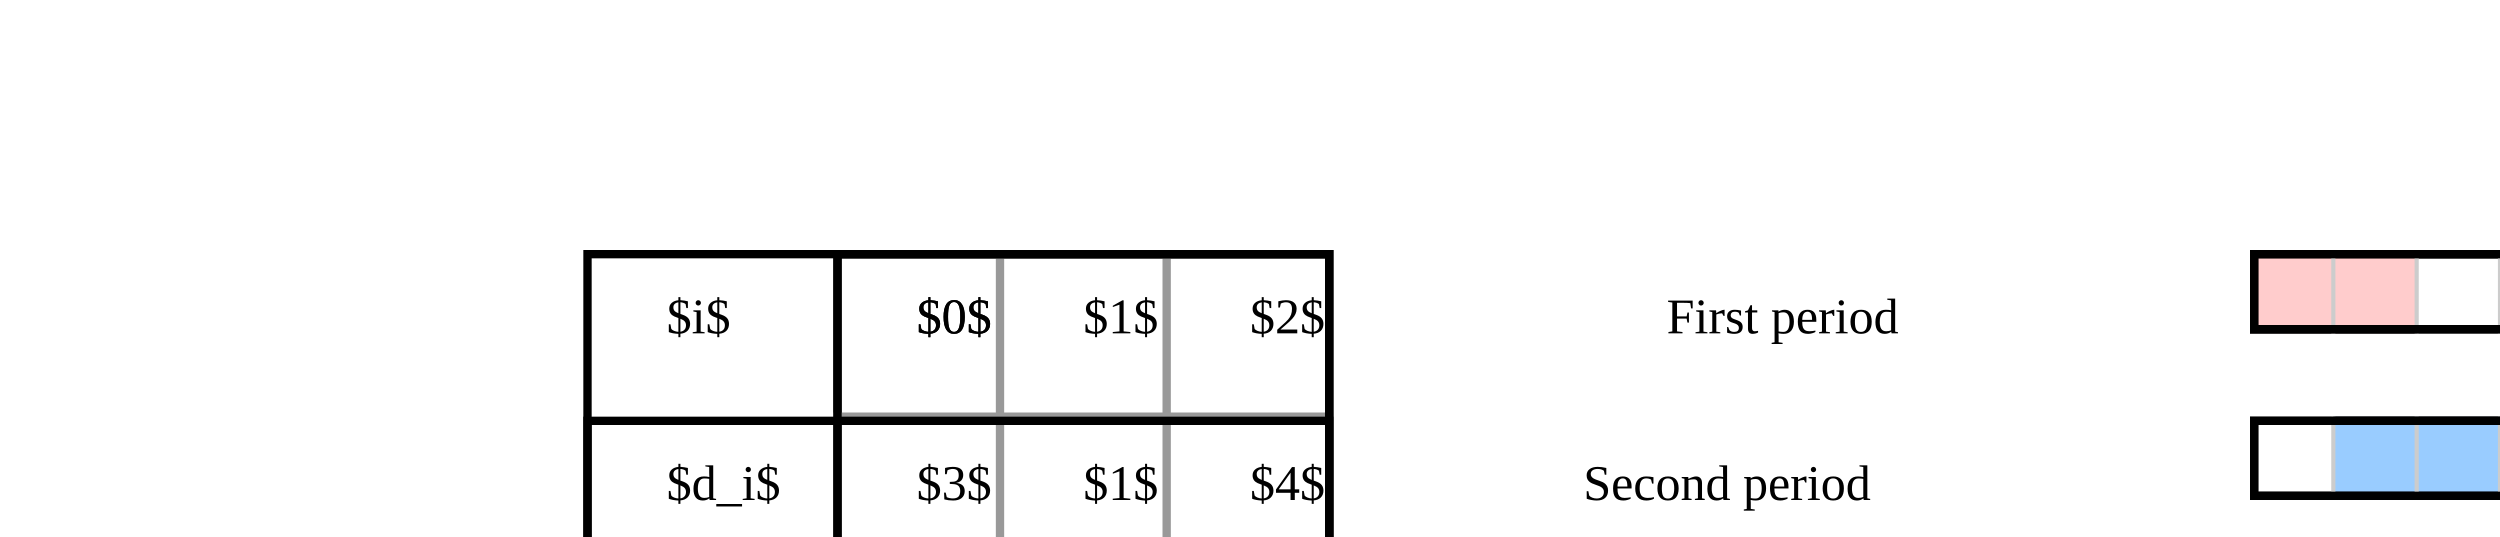
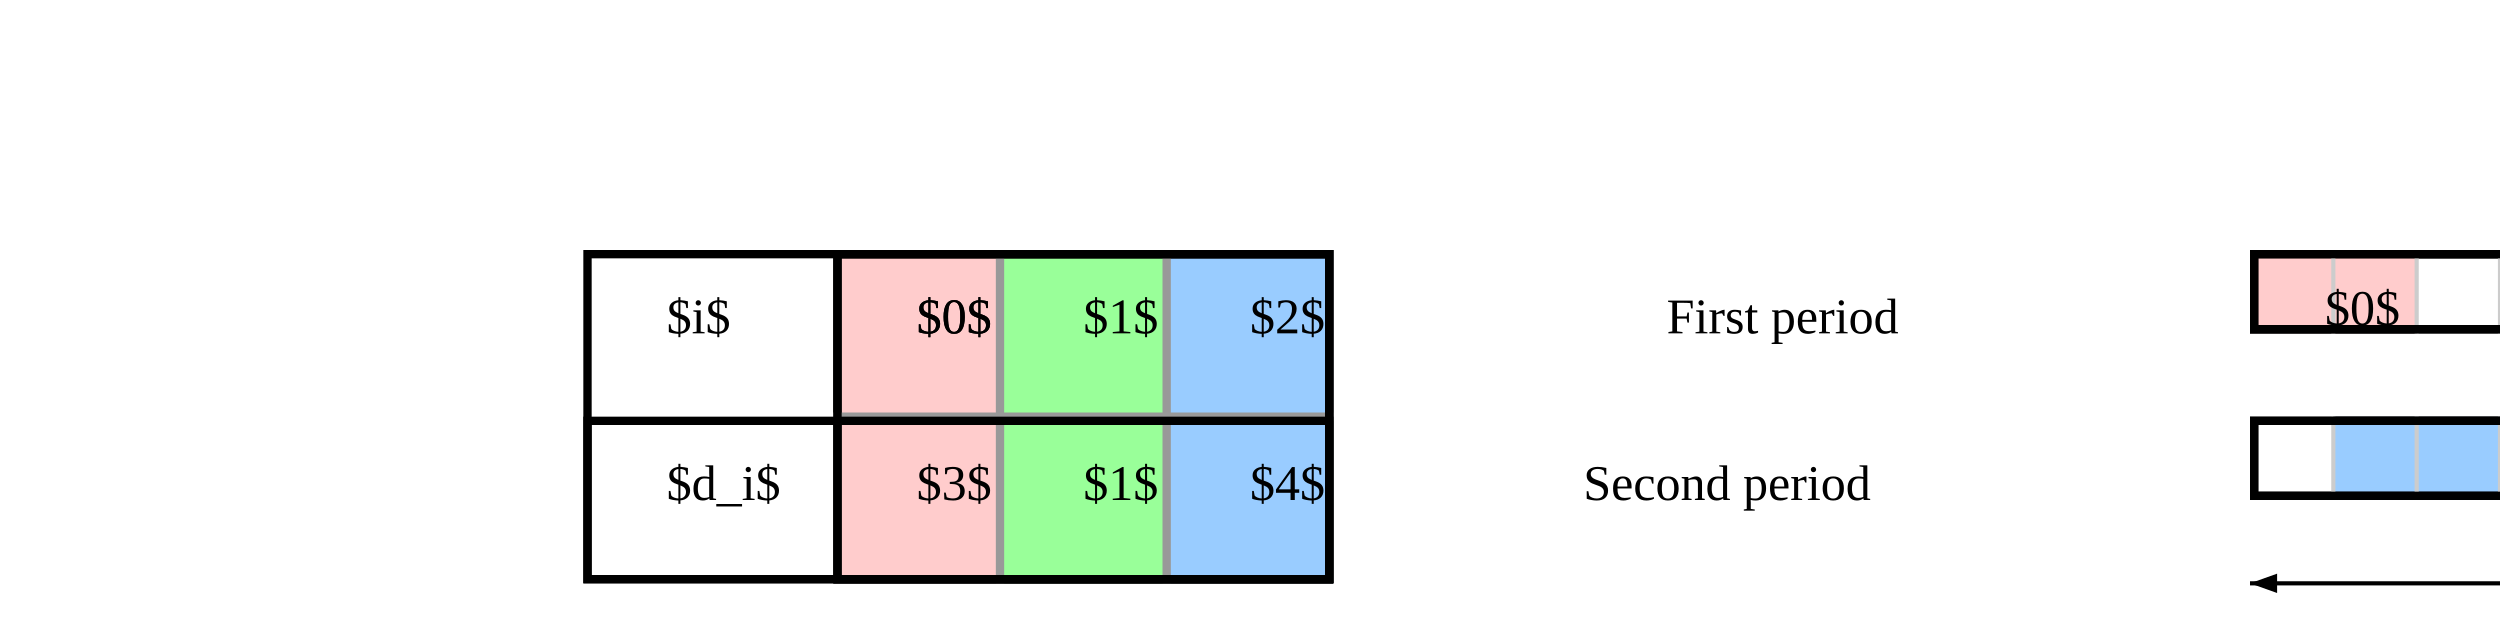
<svg xmlns="http://www.w3.org/2000/svg" xmlns:ns1="http://latexdraw.sourceforge.net/namespaces/latexdraw" version="1.1" baseProfile="full">
  <g>
-     <g ns1:type="rectangle" id="id458890169">
-       <rect x="201.0" y="61.0" width="118.0" height="78.0" ns1:borderPos="outer" stroke-width="2.0" stroke="black" fill="none" />
-     </g>
-     <g ns1:type="joinedLines" id="id1407439126">
-       <polyline points="240.0,140.0 240.0,60.0 " stroke-width="2.0" stroke="#999999" ns1:rotationAngle="0.0" />
-     </g>
-     <g ns1:type="joinedLines" id="id581823239">
-       <polyline points="200.0,100.0 320.0,100.0 " stroke-width="2.0" stroke="#999999" ns1:rotationAngle="0.0" />
-     </g>
-     <g ns1:type="joinedLines" id="id817502780">
-       <polyline points="280.0,140.0 280.0,60.0 " stroke-width="2.0" stroke="#999999" ns1:rotationAngle="0.0" />
-     </g>
-     <g ns1:type="rectangle" id="id429226241">
-       <rect x="201.0" y="61.0" width="118.0" height="78.0" ns1:borderPos="outer" stroke-width="2.0" stroke="black" fill="none" />
-     </g>
-     <g ns1:type="rectangle" id="id1692419935">
-       <rect x="141.0" y="61.0" width="178.0" height="78.0" ns1:borderPos="outer" stroke-width="2.0" stroke="black" fill="none" />
-     </g>
-     <g ns1:type="rectangle" id="id1756774141">
-       <rect x="141.0" y="101.0" width="178.0" height="38.0" ns1:borderPos="outer" stroke-width="2.0" stroke="black" fill="none" />
-     </g>
-     <g ns1:type="text" id="id1183766977" fill="black" ns1:position="bl">
-       <text x="160.0" y="80.0">$i$</text>
-     </g>
-     <g ns1:type="text" id="id299614342" fill="black" ns1:position="bl">
-       <text x="160.0" y="120.0">$d_i$</text>
-     </g>
-     <g ns1:type="text" id="id60700490" fill="black" ns1:position="bl">
-       <text x="220.0" y="80.0">$0$</text>
-     </g>
-     <g ns1:type="text" id="id740451605" fill="black" ns1:position="bl">
-       <text x="220.0" y="80.0">$0$</text>
-     </g>
-     <g ns1:type="text" id="id1515743270" fill="black" ns1:position="bl">
-       <text x="260.0" y="80.0">$1$</text>
-     </g>
-     <g ns1:type="text" id="id227679647" fill="black" ns1:position="bl">
-       <text x="300.0" y="80.0">$2$</text>
-     </g>
    <g ns1:type="text" id="id437625019" fill="black" ns1:position="bl">
      <text x="400.0" y="80.0">First period</text>
    </g>
    <g ns1:type="text" id="id2120631301" fill="black" ns1:position="bl">
      <text x="380.0" y="120.0">Second period</text>
    </g>
    <g ns1:type="rectangle" id="id1131092061">
      <rect x="541.0" y="61.0" width="198.0" height="18.0" ns1:borderPos="outer" stroke-width="2.0" stroke="black" fill="none" />
    </g>
    <g ns1:type="rectangle" id="id1914224074">
      <rect x="540.05" y="60.05" width="39.9" height="19.9" ns1:borderPos="outer" stroke-width="0.1" stroke="black" fill="#ffcccc" />
    </g>
    <g ns1:type="rectangle" id="id396049199">
      <rect x="600.05" y="100.05" width="39.9" height="19.9" ns1:borderPos="outer" stroke-width="0.1" stroke="black" fill="#ffcccc" />
    </g>
    <g ns1:type="rectangle" id="id1063306513">
      <rect x="620.05" y="60.05" width="39.9" height="19.9" ns1:borderPos="outer" stroke-width="0.1" stroke="black" fill="#99ff99" />
    </g>
    <g ns1:type="rectangle" id="id814961497">
      <rect x="640.05" y="100.05" width="39.9" height="19.9" ns1:borderPos="outer" stroke-width="0.1" stroke="black" fill="#99ff99" />
    </g>
    <g ns1:type="rectangle" id="id1015335804">
      <rect x="680.05" y="60.05" width="39.9" height="19.9" ns1:borderPos="outer" stroke-width="0.1" stroke="black" fill="#99ccff" />
    </g>
    <g ns1:type="rectangle" id="id701533309">
      <rect x="560.05" y="100.05" width="39.9" height="19.9" ns1:borderPos="outer" stroke-width="0.1" stroke="black" fill="#99ccff" />
-     </g>
-     <g ns1:type="text" id="id2136316934" fill="black" ns1:position="bl">
-       <text x="220.0" y="120.0">$3$</text>
-     </g>
-     <g ns1:type="text" id="id1110004995" fill="black" ns1:position="bl">
-       <text x="260.0" y="120.0">$1$</text>
-     </g>
-     <g ns1:type="text" id="id18115809" fill="black" ns1:position="bl">
-       <text x="300.0" y="120.0">$4$</text>
    </g>
    <g ns1:type="rectangle" id="id626443246">
      <rect x="541.0" y="61.0" width="198.0" height="18.0" ns1:borderPos="outer" stroke-width="2.0" stroke="black" fill="none" />
    </g>
    <g ns1:type="rectangle" id="id929104144">
      <rect x="541.0" y="101.0" width="198.0" height="18.0" ns1:borderPos="outer" stroke-width="2.0" stroke="black" fill="none" />
    </g>
    <g ns1:type="text" id="id57226928" fill="black" ns1:position="bl">
      <text x="620.0" y="20.0">$\tau = 2$</text>
    </g>
    <g ns1:type="joinedLines" id="id1611378211">
      <polyline points="580.0,80.0 580.0,60.0 " stroke-width="1.0" stroke="#cccccc" ns1:rotationAngle="0.0" />
    </g>
    <g ns1:type="joinedLines" id="id70509386">
      <polyline points="560.0,80.0 560.0,60.0 " stroke-width="1.0" stroke="#cccccc" ns1:rotationAngle="0.0" />
    </g>
    <g ns1:type="joinedLines" id="id427168224">
      <polyline points="600.0,80.0 600.0,60.0 " stroke-width="1.0" stroke="#cccccc" ns1:rotationAngle="0.0" />
    </g>
    <g ns1:type="joinedLines" id="id100307999">
      <polyline points="640.0,80.0 640.0,60.0 " stroke-width="1.0" stroke="#cccccc" ns1:rotationAngle="0.0" />
    </g>
    <g ns1:type="joinedLines" id="id108942982">
      <polyline points="660.0,80.0 660.0,60.0 " stroke-width="1.0" stroke="#cccccc" ns1:rotationAngle="0.0" />
    </g>
    <g ns1:type="joinedLines" id="id160088048">
      <polyline points="680.0,80.0 680.0,60.0 " stroke-width="1.0" stroke="#cccccc" ns1:rotationAngle="0.0" />
    </g>
    <g ns1:type="joinedLines" id="id656163308">
      <polyline points="700.0,80.0 700.0,60.0 " stroke-width="1.0" stroke="#cccccc" ns1:rotationAngle="0.0" />
    </g>
    <g ns1:type="joinedLines" id="id796134946">
      <polyline points="720.0,80.0 720.0,60.0 " stroke-width="1.0" stroke="#cccccc" ns1:rotationAngle="0.0" />
    </g>
    <g ns1:type="joinedLines" id="id780110507">
      <polyline points="720.0,120.0 720.0,100.0 " stroke-width="1.0" stroke="#cccccc" ns1:rotationAngle="0.0" />
    </g>
    <g ns1:type="joinedLines" id="id946205145">
      <polyline points="700.0,120.0 700.0,100.0 " stroke-width="1.0" stroke="#cccccc" ns1:rotationAngle="0.0" />
    </g>
    <g ns1:type="joinedLines" id="id1287299530">
      <polyline points="680.0,120.0 680.0,100.0 " stroke-width="1.0" stroke="#cccccc" ns1:rotationAngle="0.0" />
    </g>
    <g ns1:type="joinedLines" id="id318888326">
      <polyline points="660.0,120.0 660.0,100.0 " stroke-width="1.0" stroke="#cccccc" ns1:rotationAngle="0.0" />
    </g>
    <g ns1:type="joinedLines" id="id112266823">
      <polyline points="640.0,120.0 640.0,100.0 " stroke-width="1.0" stroke="#cccccc" ns1:rotationAngle="0.0" />
    </g>
    <g ns1:type="joinedLines" id="id2008012427">
      <polyline points="620.0,120.0 620.0,100.0 " stroke-width="1.0" stroke="#cccccc" ns1:rotationAngle="0.0" />
    </g>
    <g ns1:type="joinedLines" id="id71816289">
      <polyline points="600.0,120.0 600.0,100.0 " stroke-width="1.0" stroke="#cccccc" ns1:rotationAngle="0.0" />
    </g>
    <g ns1:type="joinedLines" id="id407008842">
      <polyline points="580.0,120.0 580.0,100.0 " stroke-width="1.0" stroke="#cccccc" ns1:rotationAngle="0.0" />
    </g>
    <g ns1:type="joinedLines" id="id2035279204">
      <polyline points="560.0,120.0 560.0,100.0 " stroke-width="1.0" stroke="#cccccc" ns1:rotationAngle="0.0" />
    </g>
    <g ns1:type="rectangle" id="id998354448">
      <rect x="541.0" y="101.0" width="198.0" height="18.0" ns1:borderPos="outer" stroke-width="2.0" stroke="black" fill="none" />
    </g>
    <g ns1:type="rectangle" id="id1354630587">
      <rect x="541.0" y="61.0" width="198.0" height="18.0" ns1:borderPos="outer" stroke-width="2.0" stroke="black" fill="none" />
    </g>
    <g ns1:type="joinedLines" id="id414857299">
      <polyline points="620.0,40.0 660.0,40.0 " stroke-width="1.0" stroke="black" ns1:rotationAngle="0.0" marker-start="url(#arrow0-414857299)" marker-end="url(#arrow1-414857299)" />
    </g>
+     <g ns1:type="joinedLines" id="id1442106113">
+       <polyline points="540.0,140.0 740.0,140.0 " stroke-width="1.0" stroke="black" ns1:rotationAngle="0.0" marker-start="url(#arrow0-1442106113)" marker-end="url(#arrow1-1442106113)" />
+     </g>
+     <g ns1:type="text" id="id1687012764" fill="black" ns1:position="bl">
+       <text x="600.0" y="160.0">Period $P$</text>
+     </g>
+     <g ns1:type="rectangle" id="id510842039">
+       <rect x="200.05" y="60.05" width="39.9" height="79.9" ns1:borderPos="outer" stroke-width="0.1" stroke="black" fill="#ffcccc" />
+     </g>
+     <g ns1:type="rectangle" id="id520042406">
+       <rect x="240.05" y="60.05" width="39.9" height="79.9" ns1:borderPos="outer" stroke-width="0.1" stroke="black" fill="#99ff99" />
+     </g>
+     <g ns1:type="rectangle" id="id935065637">
+       <rect x="280.05" y="60.05" width="39.9" height="79.9" ns1:borderPos="outer" stroke-width="0.1" stroke="black" fill="#99ccff" />
+     </g>
+     <g ns1:type="rectangle" id="id496018098">
+       <rect x="201.0" y="61.0" width="118.0" height="78.0" ns1:borderPos="outer" stroke-width="2.0" stroke="black" fill="none" />
+     </g>
+     <g ns1:type="joinedLines" id="id1812538929">
+       <polyline points="240.0,140.0 240.0,60.0 " stroke-width="2.0" stroke="#999999" ns1:rotationAngle="0.0" />
+     </g>
+     <g ns1:type="joinedLines" id="id313839571">
+       <polyline points="200.0,100.0 320.0,100.0 " stroke-width="2.0" stroke="#999999" ns1:rotationAngle="0.0" />
+     </g>
+     <g ns1:type="joinedLines" id="id1752160035">
+       <polyline points="280.0,140.0 280.0,60.0 " stroke-width="2.0" stroke="#999999" ns1:rotationAngle="0.0" />
+     </g>
+     <g ns1:type="rectangle" id="id498166348">
+       <rect x="201.0" y="61.0" width="118.0" height="78.0" ns1:borderPos="outer" stroke-width="2.0" stroke="black" fill="none" />
+     </g>
+     <g ns1:type="rectangle" id="id1419543063">
+       <rect x="141.0" y="61.0" width="178.0" height="78.0" ns1:borderPos="outer" stroke-width="2.0" stroke="black" fill="none" />
+     </g>
+     <g ns1:type="rectangle" id="id350733067">
+       <rect x="141.0" y="101.0" width="178.0" height="38.0" ns1:borderPos="outer" stroke-width="2.0" stroke="black" fill="none" />
+     </g>
+     <g ns1:type="text" id="id292397891" fill="black" ns1:position="bl">
+       <text x="160.0" y="80.0">$i$</text>
+     </g>
+     <g ns1:type="text" id="id227802142" fill="black" ns1:position="bl">
+       <text x="160.0" y="120.0">$d_i$</text>
+     </g>
+     <g ns1:type="text" id="id316237244" fill="black" ns1:position="bl">
+       <text x="220.0" y="80.0">$0$</text>
+     </g>
+     <g ns1:type="text" id="id2110924760" fill="black" ns1:position="bl">
+       <text x="220.0" y="80.0">$0$</text>
+     </g>
+     <g ns1:type="text" id="id1601334234" fill="black" ns1:position="bl">
+       <text x="260.0" y="80.0">$1$</text>
+     </g>
+     <g ns1:type="text" id="id1184747985" fill="black" ns1:position="bl">
+       <text x="300.0" y="80.0">$2$</text>
+     </g>
+     <g ns1:type="text" id="id1955433740" fill="black" ns1:position="bl">
+       <text x="220.0" y="120.0">$3$</text>
+     </g>
+     <g ns1:type="text" id="id403867802" fill="black" ns1:position="bl">
+       <text x="260.0" y="120.0">$1$</text>
+     </g>
+     <g ns1:type="text" id="id1354305948" fill="black" ns1:position="bl">
+       <text x="300.0" y="120.0">$4$</text>
+     </g>
+     <g ns1:type="text" id="id1414896817" fill="black" ns1:position="bl">
+       <text x="558.0" y="78.0">$0$</text>
+     </g>
+     <g ns1:type="text" id="id1576530728" fill="black" ns1:position="bl">
+       <text x="639.0" y="78.0">$1$</text>
+     </g>
+     <g ns1:type="text" id="id1654634749" fill="black" ns1:position="bl">
+       <text x="699.0" y="77.0">$2$</text>
+     </g>
  </g>
  <defs>
    <marker overflow="visible" orient="auto" id="arrow0-414857299">
      <path d="M 0.0 0.0 L 6.504 2.323 L 6.504 0.0 L 6.504 -2.323 z " ns1:arrSizeNum="2.0" fill="black" />
    </marker>
    <marker overflow="visible" orient="auto" id="arrow1-414857299">
      <path d="M 0.0 0.0 L -6.504 2.323 L -6.504 0.0 L -6.504 -2.323 z " ns1:arrSizeNum="2.0" fill="black" />
    </marker>
+     <marker overflow="visible" orient="auto" id="arrow0-1442106113">
+       <path d="M 0.0 0.0 L 6.504 2.323 L 6.504 0.0 L 6.504 -2.323 z " ns1:arrSizeNum="2.0" fill="black" />
+     </marker>
+     <marker overflow="visible" orient="auto" id="arrow1-1442106113">
+       <path d="M 0.0 0.0 L -6.504 2.323 L -6.504 0.0 L -6.504 -2.323 z " ns1:arrSizeNum="2.0" fill="black" />
+     </marker>
  </defs>
</svg>
